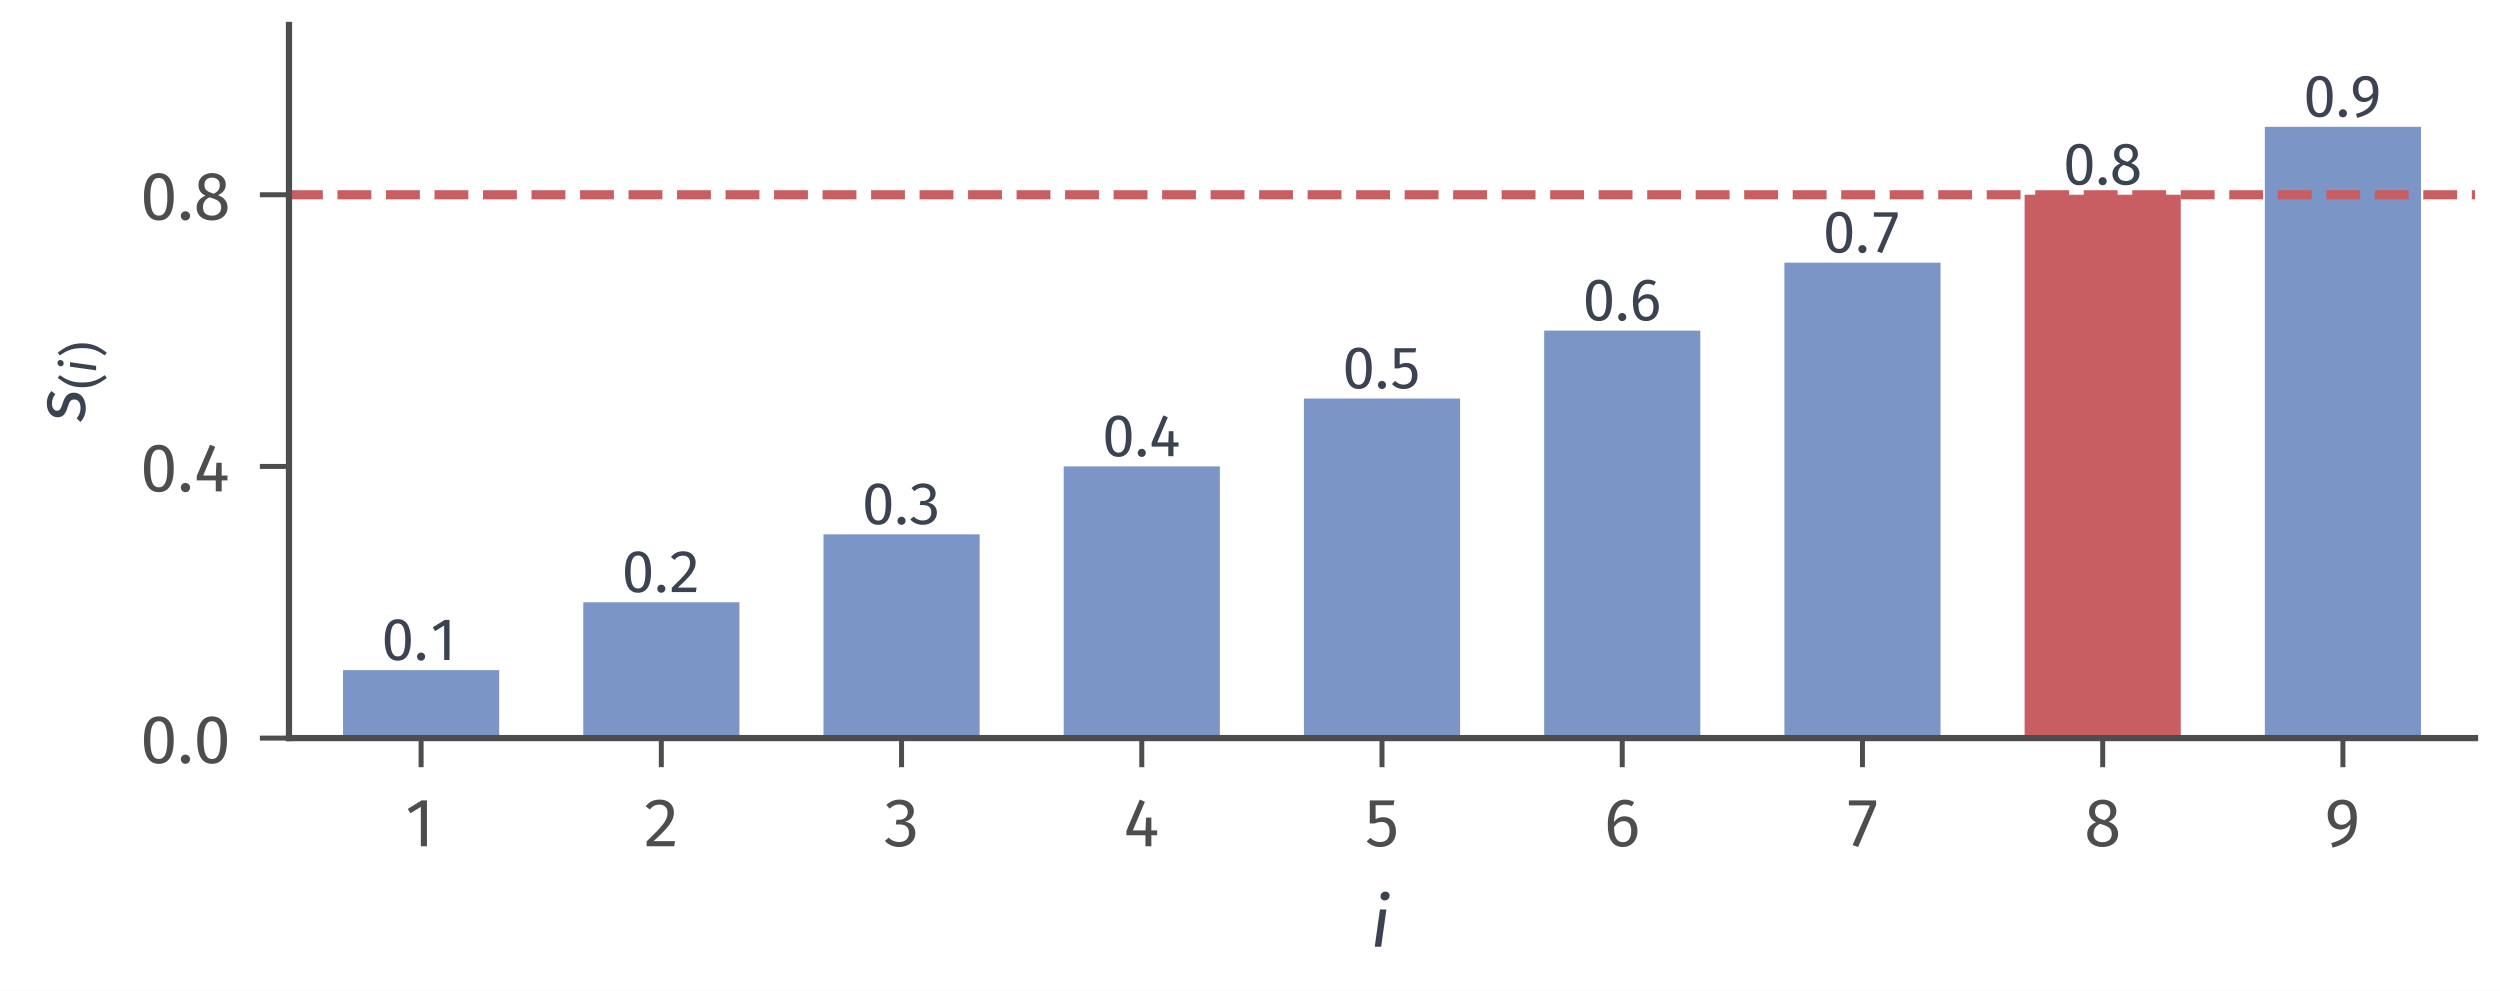
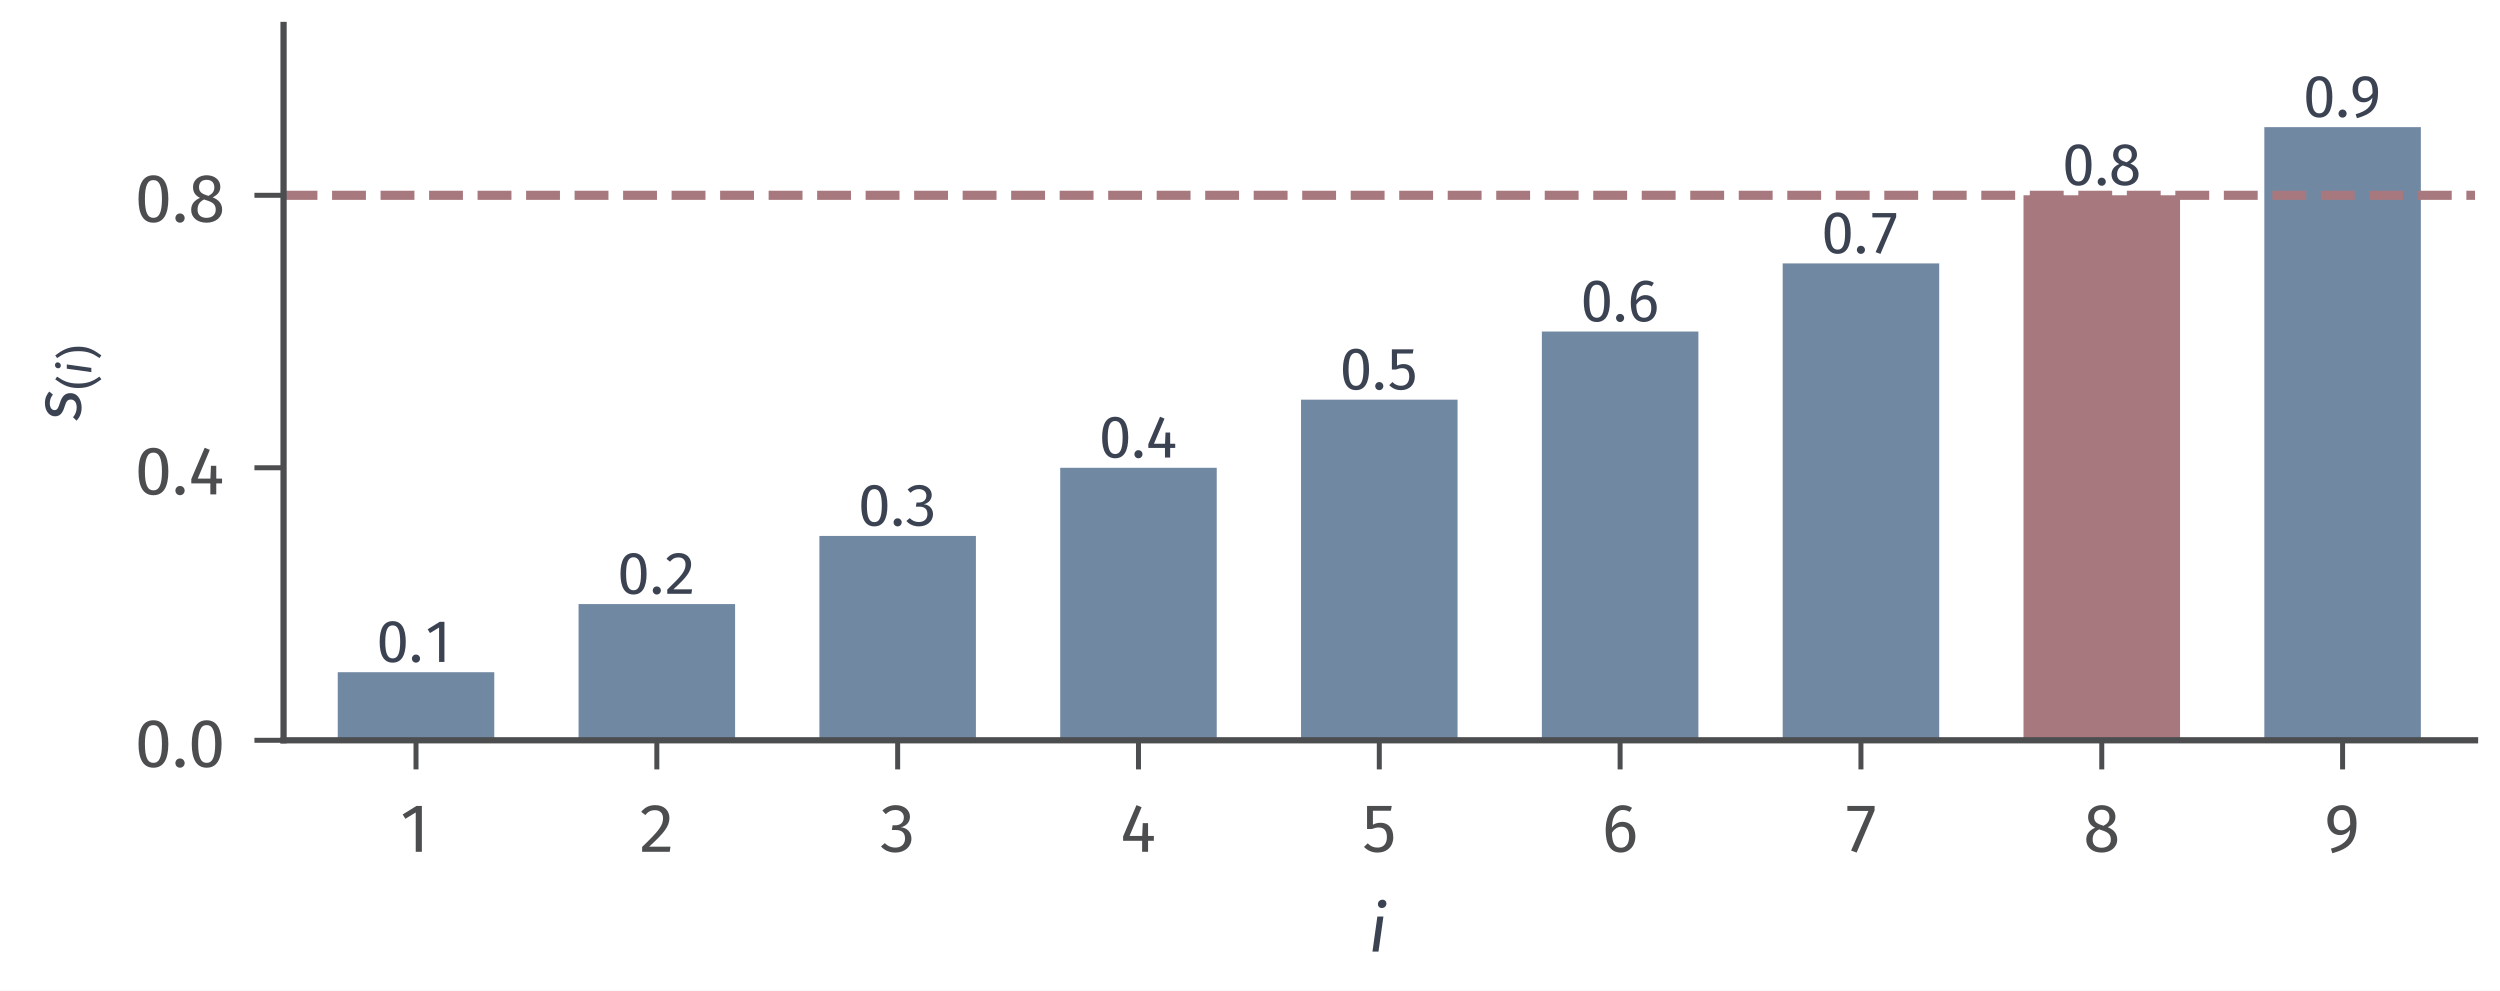
<svg xmlns="http://www.w3.org/2000/svg" xmlns:xlink="http://www.w3.org/1999/xlink" width="300.472pt" height="119.055pt" viewBox="0 0 300.472 119.055" version="1.1">
  <defs>
    <style type="text/css">*{stroke-linejoin: round; stroke-linecap: butt}</style>
  </defs>
  <g id="figure_1">
    <g id="patch_1">
      <path d="M 0 119.055  L 300.472 119.055  L 300.472 0  L 0 0  z " style="fill: #ffffff" />
    </g>
    <g id="axes_1">
      <g id="patch_2">
-         <path d="M 34.732 88.709  L 297.472 88.709  L 297.472 3  L 34.732 3  z " style="fill: #ffffff" />
+         <path d="M 34.08 88.975  L 297.472 88.975  L 297.472 3  L 34.08 3  z " style="fill: #ffffff" />
      </g>
      <g id="patch_3">
-         <path d="M 41.228 88.709  L 59.995 88.709  L 59.995 80.546  L 41.228 80.546  z " clip-path="url(#p3d51fe8ece)" style="fill: #7b95c6" />
+         <path d="M 40.593 88.975  L 59.406 88.975  L 59.406 80.787  L 40.593 80.787  z " clip-path="url(#p58e2f1d47c)" style="fill: #7188a3" />
      </g>
      <g id="patch_4">
-         <path d="M 70.101 88.709  L 88.868 88.709  L 88.868 72.383  L 70.101 72.383  z " clip-path="url(#p3d51fe8ece)" style="fill: #7b95c6" />
+         <path d="M 69.537 88.975  L 88.351 88.975  L 88.351 72.599  L 69.537 72.599  z " clip-path="url(#p58e2f1d47c)" style="fill: #7188a3" />
      </g>
      <g id="patch_5">
-         <path d="M 98.973 88.709  L 117.74 88.709  L 117.74 64.221  L 98.973 64.221  z " clip-path="url(#p3d51fe8ece)" style="fill: #7b95c6" />
+         <path d="M 98.481 88.975  L 117.295 88.975  L 117.295 64.411  L 98.481 64.411  z " clip-path="url(#p58e2f1d47c)" style="fill: #7188a3" />
      </g>
      <g id="patch_6">
-         <path d="M 127.846 88.709  L 146.613 88.709  L 146.613 56.058  L 127.846 56.058  z " clip-path="url(#p3d51fe8ece)" style="fill: #7b95c6" />
+         <path d="M 127.425 88.975  L 146.239 88.975  L 146.239 56.223  L 127.425 56.223  z " clip-path="url(#p58e2f1d47c)" style="fill: #7188a3" />
      </g>
      <g id="patch_7">
-         <path d="M 156.718 88.709  L 175.486 88.709  L 175.486 47.895  L 156.718 47.895  z " clip-path="url(#p3d51fe8ece)" style="fill: #7b95c6" />
+         <path d="M 156.369 88.975  L 175.183 88.975  L 175.183 48.035  L 156.369 48.035  z " clip-path="url(#p58e2f1d47c)" style="fill: #7188a3" />
      </g>
      <g id="patch_8">
-         <path d="M 185.591 88.709  L 204.358 88.709  L 204.358 39.732  L 185.591 39.732  z " clip-path="url(#p3d51fe8ece)" style="fill: #7b95c6" />
+         <path d="M 185.314 88.975  L 204.127 88.975  L 204.127 39.847  L 185.314 39.847  z " clip-path="url(#p58e2f1d47c)" style="fill: #7188a3" />
      </g>
      <g id="patch_9">
-         <path d="M 214.464 88.709  L 233.231 88.709  L 233.231 31.57  L 214.464 31.57  z " clip-path="url(#p3d51fe8ece)" style="fill: #7b95c6" />
+         <path d="M 214.258 88.975  L 233.071 88.975  L 233.071 31.658  L 214.258 31.658  z " clip-path="url(#p58e2f1d47c)" style="fill: #7188a3" />
      </g>
      <g id="patch_10">
-         <path d="M 243.336 88.709  L 262.103 88.709  L 262.103 23.407  L 243.336 23.407  z " clip-path="url(#p3d51fe8ece)" style="fill: #c85e62" />
+         <path d="M 243.202 88.975  L 262.016 88.975  L 262.016 23.47  L 243.202 23.47  z " clip-path="url(#p58e2f1d47c)" style="fill: #a7787d" />
      </g>
      <g id="patch_11">
-         <path d="M 272.209 88.709  L 290.976 88.709  L 290.976 15.244  L 272.209 15.244  z " clip-path="url(#p3d51fe8ece)" style="fill: #7b95c6" />
+         <path d="M 272.146 88.975  L 290.96 88.975  L 290.96 15.282  L 272.146 15.282  z " clip-path="url(#p58e2f1d47c)" style="fill: #7188a3" />
      </g>
      <g id="matplotlib.axis_1">
        <g id="xtick_1">
          <g id="line2d_1">
            <defs>
-               <path id="mf9ad0ea621" d="M 0 0  L 0 3.5  " style="stroke: #4c4d4f; stroke-width: 0.6" />
+               <path id="m68aa1417f5" d="M 0 0  L 0 3.5  " style="stroke: #4c4d4f; stroke-width: 0.6" />
            </defs>
            <g>
-               <use xlink:href="#mf9ad0ea621" x="50.612" y="88.709" style="fill: #4c4d4f; stroke: #4c4d4f; stroke-width: 0.6" />
+               <use xlink:href="#m68aa1417f5" x="50" y="88.975" style="fill: #4c4d4f; stroke: #4c4d4f; stroke-width: 0.6" />
            </g>
          </g>
          <g id="text_1">
-             <g style="fill: #4c4d4f" transform="translate(48.37166 101.7086) scale(0.08 -0.08)">
-               <defs>
-                 <path id="FiraMath-Regular-31" d="M 1766 0  L 2355 0  L 2355 4410  L 1837 4410  L 512 3590  L 768 3174  L 1766 3782  L 1766 0  z " transform="scale(0.015625)" />
-               </defs>
-               <use xlink:href="#FiraMath-Regular-31" />
+             <g style="fill: #4c4d4f" transform="translate(47.75953 102.3749) scale(0.08 -0.08)">
+               <defs>
+                 <path id="FiraMath-Regular-12" d="M 1766 0  L 2355 0  L 2355 4410  L 1837 4410  L 512 3590  L 768 3174  L 1766 3782  L 1766 0  z " transform="scale(0.015625)" />
+               </defs>
+               <use xlink:href="#FiraMath-Regular-12" />
            </g>
          </g>
        </g>
        <g id="xtick_2">
          <g id="line2d_2">
            <g>
-               <use xlink:href="#mf9ad0ea621" x="79.484" y="88.709" style="fill: #4c4d4f; stroke: #4c4d4f; stroke-width: 0.6" />
+               <use xlink:href="#m68aa1417f5" x="78.944" y="88.975" style="fill: #4c4d4f; stroke: #4c4d4f; stroke-width: 0.6" />
            </g>
          </g>
          <g id="text_2">
-             <g style="fill: #4c4d4f" transform="translate(77.24424 101.7086) scale(0.08 -0.08)">
-               <defs>
-                 <path id="FiraMath-Regular-32" d="M 1651 4486  C 1043 4486 634 4269 288 3840  L 685 3533  C 960 3859 1197 4000 1619 4000  C 2099 4000 2387 3706 2387 3226  C 2387 2528 2016 2042 378 467  L 378 0  L 3034 0  L 3104 493  L 1050 493  C 2490 1805 3002 2451 3002 3251  C 3002 3949 2502 4486 1651 4486  z " transform="scale(0.015625)" />
-               </defs>
-               <use xlink:href="#FiraMath-Regular-32" />
+             <g style="fill: #4c4d4f" transform="translate(76.70371 102.3749) scale(0.08 -0.08)">
+               <defs>
+                 <path id="FiraMath-Regular-13" d="M 1651 4486  C 1043 4486 634 4269 288 3840  L 685 3533  C 960 3859 1197 4000 1619 4000  C 2099 4000 2387 3706 2387 3226  C 2387 2528 2016 2042 378 467  L 378 0  L 3034 0  L 3104 493  L 1050 493  C 2490 1805 3002 2451 3002 3251  C 3002 3949 2502 4486 1651 4486  z " transform="scale(0.015625)" />
+               </defs>
+               <use xlink:href="#FiraMath-Regular-13" />
            </g>
          </g>
        </g>
        <g id="xtick_3">
          <g id="line2d_3">
            <g>
-               <use xlink:href="#mf9ad0ea621" x="108.357" y="88.709" style="fill: #4c4d4f; stroke: #4c4d4f; stroke-width: 0.6" />
+               <use xlink:href="#m68aa1417f5" x="107.888" y="88.975" style="fill: #4c4d4f; stroke: #4c4d4f; stroke-width: 0.6" />
            </g>
          </g>
          <g id="text_3">
-             <g style="fill: #4c4d4f" transform="translate(106.1168 101.7086) scale(0.08 -0.08)">
-               <defs>
-                 <path id="FiraMath-Regular-33" d="M 1606 4486  C 1139 4486 704 4326 326 3968  L 646 3616  C 934 3885 1197 4019 1574 4019  C 2029 4019 2387 3763 2387 3296  C 2387 2784 1990 2547 1568 2547  L 1306 2547  L 1235 2093  L 1606 2093  C 2125 2093 2502 1888 2502 1274  C 2502 736 2144 403 1549 403  C 1190 403 832 544 563 832  L 192 518  C 531 109 1056 -77 1568 -77  C 2496 -77 3117 506 3117 1267  C 3117 1939 2624 2323 2099 2355  C 2592 2464 2976 2829 2976 3379  C 2976 3981 2451 4486 1606 4486  z " transform="scale(0.015625)" />
-               </defs>
-               <use xlink:href="#FiraMath-Regular-33" />
+             <g style="fill: #4c4d4f" transform="translate(105.6479 102.3749) scale(0.08 -0.08)">
+               <defs>
+                 <path id="FiraMath-Regular-14" d="M 1606 4486  C 1139 4486 704 4326 326 3968  L 646 3616  C 934 3885 1197 4019 1574 4019  C 2029 4019 2387 3763 2387 3296  C 2387 2784 1990 2547 1568 2547  L 1306 2547  L 1235 2093  L 1606 2093  C 2125 2093 2502 1888 2502 1274  C 2502 736 2144 403 1549 403  C 1190 403 832 544 563 832  L 192 518  C 531 109 1056 -77 1568 -77  C 2496 -77 3117 506 3117 1267  C 3117 1939 2624 2323 2099 2355  C 2592 2464 2976 2829 2976 3379  C 2976 3981 2451 4486 1606 4486  z " transform="scale(0.015625)" />
+               </defs>
+               <use xlink:href="#FiraMath-Regular-14" />
            </g>
          </g>
        </g>
        <g id="xtick_4">
          <g id="line2d_4">
            <g>
-               <use xlink:href="#mf9ad0ea621" x="137.229" y="88.709" style="fill: #4c4d4f; stroke: #4c4d4f; stroke-width: 0.6" />
+               <use xlink:href="#m68aa1417f5" x="136.832" y="88.975" style="fill: #4c4d4f; stroke: #4c4d4f; stroke-width: 0.6" />
            </g>
          </g>
          <g id="text_4">
-             <g style="fill: #4c4d4f" transform="translate(134.9894 101.7086) scale(0.08 -0.08)">
-               <defs>
-                 <path id="FiraMath-Regular-34" d="M 3270 1523  L 2714 1523  L 2714 2752  L 2202 2752  L 2150 1523  L 934 1523  L 2093 4282  L 1600 4486  L 314 1478  L 314 1056  L 2144 1056  L 2144 0  L 2714 0  L 2714 1056  L 3270 1056  L 3270 1523  z " transform="scale(0.015625)" />
-               </defs>
-               <use xlink:href="#FiraMath-Regular-34" />
+             <g style="fill: #4c4d4f" transform="translate(134.592 102.3749) scale(0.08 -0.08)">
+               <defs>
+                 <path id="FiraMath-Regular-15" d="M 3270 1523  L 2714 1523  L 2714 2752  L 2202 2752  L 2150 1523  L 934 1523  L 2093 4282  L 1600 4486  L 314 1478  L 314 1056  L 2144 1056  L 2144 0  L 2714 0  L 2714 1056  L 3270 1056  L 3270 1523  z " transform="scale(0.015625)" />
+               </defs>
+               <use xlink:href="#FiraMath-Regular-15" />
            </g>
          </g>
        </g>
        <g id="xtick_5">
          <g id="line2d_5">
            <g>
-               <use xlink:href="#mf9ad0ea621" x="166.102" y="88.709" style="fill: #4c4d4f; stroke: #4c4d4f; stroke-width: 0.6" />
+               <use xlink:href="#m68aa1417f5" x="165.776" y="88.975" style="fill: #4c4d4f; stroke: #4c4d4f; stroke-width: 0.6" />
            </g>
          </g>
          <g id="text_5">
-             <g style="fill: #4c4d4f" transform="translate(163.862 101.7086) scale(0.08 -0.08)">
-               <defs>
-                 <path id="FiraMath-Regular-35" d="M 2989 4410  L 614 4410  L 614 2189  L 1075 2189  C 1325 2285 1498 2336 1747 2336  C 2182 2336 2522 2106 2522 1414  C 2522 755 2182 403 1613 403  C 1242 403 941 538 678 813  L 320 467  C 659 128 1075 -77 1619 -77  C 2541 -77 3136 518 3136 1402  C 3136 2285 2643 2790 1926 2790  C 1670 2790 1440 2746 1178 2605  L 1178 3949  L 2906 3949  L 2989 4410  z " transform="scale(0.015625)" />
-               </defs>
-               <use xlink:href="#FiraMath-Regular-35" />
+             <g style="fill: #4c4d4f" transform="translate(163.5362 102.3749) scale(0.08 -0.08)">
+               <defs>
+                 <path id="FiraMath-Regular-16" d="M 2989 4410  L 614 4410  L 614 2189  L 1075 2189  C 1325 2285 1498 2336 1747 2336  C 2182 2336 2522 2106 2522 1414  C 2522 755 2182 403 1613 403  C 1242 403 941 538 678 813  L 320 467  C 659 128 1075 -77 1619 -77  C 2541 -77 3136 518 3136 1402  C 3136 2285 2643 2790 1926 2790  C 1670 2790 1440 2746 1178 2605  L 1178 3949  L 2906 3949  L 2989 4410  z " transform="scale(0.015625)" />
+               </defs>
+               <use xlink:href="#FiraMath-Regular-16" />
            </g>
          </g>
        </g>
        <g id="xtick_6">
          <g id="line2d_6">
            <g>
-               <use xlink:href="#mf9ad0ea621" x="194.975" y="88.709" style="fill: #4c4d4f; stroke: #4c4d4f; stroke-width: 0.6" />
+               <use xlink:href="#m68aa1417f5" x="194.72" y="88.975" style="fill: #4c4d4f; stroke: #4c4d4f; stroke-width: 0.6" />
            </g>
          </g>
          <g id="text_6">
-             <g style="fill: #4c4d4f" transform="translate(192.7345 101.7086) scale(0.08 -0.08)">
-               <defs>
-                 <path id="FiraMath-Regular-36" d="M 1869 390  C 1280 390 1024 838 1005 1818  C 1222 2176 1542 2413 1926 2413  C 2355 2413 2656 2176 2656 1466  C 2656 806 2387 390 1869 390  z M 2029 2880  C 1626 2880 1280 2707 998 2310  C 1024 3354 1408 4019 2048 4019  C 2285 4019 2509 3955 2707 3834  L 2938 4224  C 2688 4390 2400 4486 2054 4486  C 1024 4486 403 3539 403 2074  C 403 781 806 -77 1869 -77  C 2637 -77 3258 518 3258 1485  C 3258 2426 2688 2880 2029 2880  z " transform="scale(0.015625)" />
-               </defs>
-               <use xlink:href="#FiraMath-Regular-36" />
+             <g style="fill: #4c4d4f" transform="translate(192.4804 102.3749) scale(0.08 -0.08)">
+               <defs>
+                 <path id="FiraMath-Regular-17" d="M 1869 390  C 1280 390 1024 838 1005 1818  C 1222 2176 1542 2413 1926 2413  C 2355 2413 2656 2176 2656 1466  C 2656 806 2387 390 1869 390  z M 2029 2880  C 1626 2880 1280 2707 998 2310  C 1024 3354 1408 4019 2048 4019  C 2285 4019 2509 3955 2707 3834  L 2938 4224  C 2688 4390 2400 4486 2054 4486  C 1024 4486 403 3539 403 2074  C 403 781 806 -77 1869 -77  C 2637 -77 3258 518 3258 1485  C 3258 2426 2688 2880 2029 2880  z " transform="scale(0.015625)" />
+               </defs>
+               <use xlink:href="#FiraMath-Regular-17" />
            </g>
          </g>
        </g>
        <g id="xtick_7">
          <g id="line2d_7">
            <g>
-               <use xlink:href="#mf9ad0ea621" x="223.847" y="88.709" style="fill: #4c4d4f; stroke: #4c4d4f; stroke-width: 0.6" />
+               <use xlink:href="#m68aa1417f5" x="223.665" y="88.975" style="fill: #4c4d4f; stroke: #4c4d4f; stroke-width: 0.6" />
            </g>
          </g>
          <g id="text_7">
-             <g style="fill: #4c4d4f" transform="translate(221.6071 101.7086) scale(0.08 -0.08)">
-               <defs>
-                 <path id="FiraMath-Regular-37" d="M 3104 4410  L 486 4410  L 486 3930  L 2509 3930  L 845 115  L 1376 -77  L 3104 3968  L 3104 4410  z " transform="scale(0.015625)" />
-               </defs>
-               <use xlink:href="#FiraMath-Regular-37" />
+             <g style="fill: #4c4d4f" transform="translate(221.4246 102.3749) scale(0.08 -0.08)">
+               <defs>
+                 <path id="FiraMath-Regular-18" d="M 3104 4410  L 486 4410  L 486 3930  L 2509 3930  L 845 115  L 1376 -77  L 3104 3968  L 3104 4410  z " transform="scale(0.015625)" />
+               </defs>
+               <use xlink:href="#FiraMath-Regular-18" />
            </g>
          </g>
        </g>
        <g id="xtick_8">
          <g id="line2d_8">
            <g>
-               <use xlink:href="#mf9ad0ea621" x="252.72" y="88.709" style="fill: #4c4d4f; stroke: #4c4d4f; stroke-width: 0.6" />
+               <use xlink:href="#m68aa1417f5" x="252.609" y="88.975" style="fill: #4c4d4f; stroke: #4c4d4f; stroke-width: 0.6" />
            </g>
          </g>
          <g id="text_8">
-             <g style="fill: #4c4d4f" transform="translate(250.4797 101.7086) scale(0.08 -0.08)">
-               <defs>
-                 <path id="FiraMath-Regular-38" d="M 1779 390  C 1254 390 915 666 915 1165  C 915 1651 1120 1952 1549 2157  L 1690 2106  C 2432 1888 2662 1658 2662 1158  C 2662 710 2330 390 1779 390  z M 1792 4045  C 2253 4045 2528 3776 2528 3328  C 2528 2944 2362 2714 1965 2502  L 1914 2515  C 1357 2688 1056 2861 1056 3328  C 1056 3808 1338 4045 1792 4045  z M 2368 2362  C 2861 2611 3104 2918 3104 3360  C 3104 4134 2438 4486 1792 4486  C 1133 4486 480 4109 480 3334  C 480 2880 685 2541 1152 2310  C 621 2080 301 1722 301 1158  C 301 422 896 -77 1779 -77  C 2656 -77 3277 435 3277 1178  C 3277 1760 2944 2131 2368 2362  z " transform="scale(0.015625)" />
-               </defs>
-               <use xlink:href="#FiraMath-Regular-38" />
+             <g style="fill: #4c4d4f" transform="translate(250.3687 102.3749) scale(0.08 -0.08)">
+               <defs>
+                 <path id="FiraMath-Regular-19" d="M 1779 390  C 1254 390 915 666 915 1165  C 915 1651 1120 1952 1549 2157  L 1690 2106  C 2432 1888 2662 1658 2662 1158  C 2662 710 2330 390 1779 390  z M 1792 4045  C 2253 4045 2528 3776 2528 3328  C 2528 2944 2362 2714 1965 2502  L 1914 2515  C 1357 2688 1056 2861 1056 3328  C 1056 3808 1338 4045 1792 4045  z M 2368 2362  C 2861 2611 3104 2918 3104 3360  C 3104 4134 2438 4486 1792 4486  C 1133 4486 480 4109 480 3334  C 480 2880 685 2541 1152 2310  C 621 2080 301 1722 301 1158  C 301 422 896 -77 1779 -77  C 2656 -77 3277 435 3277 1178  C 3277 1760 2944 2131 2368 2362  z " transform="scale(0.015625)" />
+               </defs>
+               <use xlink:href="#FiraMath-Regular-19" />
            </g>
          </g>
        </g>
        <g id="xtick_9">
          <g id="line2d_9">
            <g>
-               <use xlink:href="#mf9ad0ea621" x="281.592" y="88.709" style="fill: #4c4d4f; stroke: #4c4d4f; stroke-width: 0.6" />
+               <use xlink:href="#m68aa1417f5" x="281.553" y="88.975" style="fill: #4c4d4f; stroke: #4c4d4f; stroke-width: 0.6" />
            </g>
          </g>
          <g id="text_9">
-             <g style="fill: #4c4d4f" transform="translate(279.3523 101.7086) scale(0.08 -0.08)">
-               <defs>
-                 <path id="FiraMath-Regular-39" d="M 1658 2067  C 1229 2067 934 2349 934 3008  C 934 3674 1222 4019 1722 4019  C 2272 4019 2541 3654 2522 2611  C 2310 2285 2029 2067 1658 2067  z M 1722 4486  C 966 4486 326 3968 326 3021  C 326 2144 858 1606 1536 1606  C 1984 1606 2323 1843 2509 2118  C 2470 1101 1773 608 672 301  L 806 -141  C 2413 314 3130 909 3130 2771  C 3130 3821 2662 4486 1722 4486  z " transform="scale(0.015625)" />
-               </defs>
-               <use xlink:href="#FiraMath-Regular-39" />
+             <g style="fill: #4c4d4f" transform="translate(279.3129 102.3749) scale(0.08 -0.08)">
+               <defs>
+                 <path id="FiraMath-Regular-1a" d="M 1658 2067  C 1229 2067 934 2349 934 3008  C 934 3674 1222 4019 1722 4019  C 2272 4019 2541 3654 2522 2611  C 2310 2285 2029 2067 1658 2067  z M 1722 4486  C 966 4486 326 3968 326 3021  C 326 2144 858 1606 1536 1606  C 1984 1606 2323 1843 2509 2118  C 2470 1101 1773 608 672 301  L 806 -141  C 2413 314 3130 909 3130 2771  C 3130 3821 2662 4486 1722 4486  z " transform="scale(0.015625)" />
+               </defs>
+               <use xlink:href="#FiraMath-Regular-1a" />
            </g>
          </g>
        </g>
        <g id="text_10">
-           <g style="fill: #3b4252" transform="translate(164.742 113.7874) scale(0.085 -0.085)">
+           <g style="fill: #3b4252" transform="translate(164.4962 114.3749) scale(0.08 -0.08)">
            <defs>
-               <path id="FiraMath-Regular-1d456" d="M 1421 3373  L 838 3373  L 365 0  L 947 0  L 1421 3373  z M 1267 4192  C 1517 4192 1709 4378 1709 4627  C 1709 4832 1562 4992 1331 4992  C 1082 4992 890 4806 890 4557  C 890 4352 1037 4192 1267 4192  z " transform="scale(0.015625)" />
+               <path id="FiraMath-Regular-4bb" d="M 1421 3373  L 838 3373  L 365 0  L 947 0  L 1421 3373  z M 1267 4192  C 1517 4192 1709 4378 1709 4627  C 1709 4832 1562 4992 1331 4992  C 1082 4992 890 4806 890 4557  C 890 4352 1037 4192 1267 4192  z " transform="scale(0.015625)" />
            </defs>
-             <use xlink:href="#FiraMath-Regular-1d456" />
+             <use xlink:href="#FiraMath-Regular-4bb" />
          </g>
        </g>
      </g>
      <g id="matplotlib.axis_2">
        <g id="ytick_1">
          <g id="line2d_10">
            <defs>
-               <path id="m7a3b4b9ed4" d="M 0 0  L -3.5 0  " style="stroke: #4c4d4f; stroke-width: 0.6" />
+               <path id="mc4189a62b6" d="M 0 0  L -3.5 0  " style="stroke: #4c4d4f; stroke-width: 0.6" />
            </defs>
            <g>
-               <use xlink:href="#m7a3b4b9ed4" x="34.732" y="88.709" style="fill: #4c4d4f; stroke: #4c4d4f; stroke-width: 0.6" />
+               <use xlink:href="#mc4189a62b6" x="34.08" y="88.975" style="fill: #4c4d4f; stroke: #4c4d4f; stroke-width: 0.6" />
            </g>
          </g>
          <g id="text_11">
-             <g style="fill: #4c4d4f" transform="translate(16.85174 91.70863) scale(0.08 -0.08)">
-               <defs>
-                 <path id="FiraMath-Regular-30" d="M 1792 4019  C 2323 4019 2611 3533 2611 2208  C 2611 877 2323 390 1792 390  C 1254 390 973 877 973 2208  C 973 3533 1254 4019 1792 4019  z M 1792 4486  C 832 4486 358 3699 358 2208  C 358 717 832 -77 1792 -77  C 2752 -77 3226 717 3226 2208  C 3226 3693 2752 4486 1792 4486  z " transform="scale(0.015625)" />
-                 <path id="FiraMath-Regular-2e" d="M 762 813  C 512 813 320 614 320 371  C 320 122 512 -77 762 -77  C 1018 -77 1210 122 1210 371  C 1210 614 1018 813 762 813  z " transform="scale(0.015625)" />
-               </defs>
-               <use xlink:href="#FiraMath-Regular-30" />
-               <use xlink:href="#FiraMath-Regular-2e" x="56" />
-               <use xlink:href="#FiraMath-Regular-30" x="80" />
+             <g style="fill: #4c4d4f" transform="translate(16.20024 92.17488) scale(0.08 -0.08)">
+               <defs>
+                 <path id="FiraMath-Regular-11" d="M 1792 4019  C 2323 4019 2611 3533 2611 2208  C 2611 877 2323 390 1792 390  C 1254 390 973 877 973 2208  C 973 3533 1254 4019 1792 4019  z M 1792 4486  C 832 4486 358 3699 358 2208  C 358 717 832 -77 1792 -77  C 2752 -77 3226 717 3226 2208  C 3226 3693 2752 4486 1792 4486  z " transform="scale(0.015625)" />
+                 <path id="FiraMath-Regular-f" d="M 762 813  C 512 813 320 614 320 371  C 320 122 512 -77 762 -77  C 1018 -77 1210 122 1210 371  C 1210 614 1018 813 762 813  z " transform="scale(0.015625)" />
+               </defs>
+               <use xlink:href="#FiraMath-Regular-11" />
+               <use xlink:href="#FiraMath-Regular-f" transform="translate(56 0)" />
+               <use xlink:href="#FiraMath-Regular-11" transform="translate(80 0)" />
            </g>
          </g>
        </g>
        <g id="ytick_2">
          <g id="line2d_11">
            <g>
-               <use xlink:href="#m7a3b4b9ed4" x="34.732" y="56.058" style="fill: #4c4d4f; stroke: #4c4d4f; stroke-width: 0.6" />
+               <use xlink:href="#mc4189a62b6" x="34.08" y="56.223" style="fill: #4c4d4f; stroke: #4c4d4f; stroke-width: 0.6" />
            </g>
          </g>
          <g id="text_12">
-             <g style="fill: #4c4d4f" transform="translate(16.85174 59.05781) scale(0.08 -0.08)">
-               <use xlink:href="#FiraMath-Regular-30" />
-               <use xlink:href="#FiraMath-Regular-2e" x="56" />
-               <use xlink:href="#FiraMath-Regular-34" x="80" />
+             <g style="fill: #4c4d4f" transform="translate(16.20024 59.42263) scale(0.08 -0.08)">
+               <use xlink:href="#FiraMath-Regular-11" />
+               <use xlink:href="#FiraMath-Regular-f" transform="translate(56 0)" />
+               <use xlink:href="#FiraMath-Regular-15" transform="translate(80 0)" />
            </g>
          </g>
        </g>
        <g id="ytick_3">
          <g id="line2d_12">
            <g>
-               <use xlink:href="#m7a3b4b9ed4" x="34.732" y="23.407" style="fill: #4c4d4f; stroke: #4c4d4f; stroke-width: 0.6" />
+               <use xlink:href="#mc4189a62b6" x="34.08" y="23.47" style="fill: #4c4d4f; stroke: #4c4d4f; stroke-width: 0.6" />
            </g>
          </g>
          <g id="text_13">
-             <g style="fill: #4c4d4f" transform="translate(16.85174 26.407) scale(0.08 -0.08)">
-               <use xlink:href="#FiraMath-Regular-30" />
-               <use xlink:href="#FiraMath-Regular-2e" x="56" />
-               <use xlink:href="#FiraMath-Regular-38" x="80" />
+             <g style="fill: #4c4d4f" transform="translate(16.20024 26.67039) scale(0.08 -0.08)">
+               <use xlink:href="#FiraMath-Regular-11" />
+               <use xlink:href="#FiraMath-Regular-f" transform="translate(56 0)" />
+               <use xlink:href="#FiraMath-Regular-19" transform="translate(80 0)" />
            </g>
          </g>
        </g>
        <g id="text_14">
-           <g style="fill: #3b4252" transform="translate(10.21674 50.95443) rotate(-90) scale(0.085 -0.085)">
+           <g style="fill: #3b4252" transform="translate(9.72024 50.78756) rotate(-90) scale(0.08 -0.08)">
            <defs>
-               <path id="FiraMath-Regular-1d460" d="M 1875 3450  C 998 3450 602 2938 602 2490  C 602 2029 858 1766 1504 1568  C 2042 1402 2214 1286 2214 947  C 2214 723 2048 397 1453 397  C 1075 397 762 538 512 749  L 179 410  C 442 154 838 -77 1427 -77  C 2131 -77 2829 256 2829 1005  C 2829 1536 2509 1818 1875 2016  C 1421 2157 1197 2259 1197 2528  C 1197 2810 1459 2982 1869 2982  C 2163 2982 2445 2880 2694 2682  L 2982 3034  C 2694 3290 2342 3450 1875 3450  z " transform="scale(0.015625)" />
-               <path id="FiraMath-Regular-28" d="M 1446 4960  C 819 4070 256 3309 256 1792  C 256 275 819 -486 1446 -1376  L 1818 -1120  C 1242 -269 870 422 870 1792  C 870 3168 1242 3853 1818 4704  L 1446 4960  z " transform="scale(0.015625)" />
-               <path id="FiraMath-Regular-29" d="M 627 4960  L 256 4704  C 832 3853 1203 3168 1203 1792  C 1203 422 832 -269 256 -1120  L 627 -1376  C 1254 -486 1818 275 1818 1792  C 1818 3309 1254 4070 627 4960  z " transform="scale(0.015625)" />
+               <path id="FiraMath-Regular-4c5" d="M 1875 3450  C 998 3450 602 2938 602 2490  C 602 2029 858 1766 1504 1568  C 2042 1402 2214 1286 2214 947  C 2214 723 2048 397 1453 397  C 1075 397 762 538 512 749  L 179 410  C 442 154 838 -77 1427 -77  C 2131 -77 2829 256 2829 1005  C 2829 1536 2509 1818 1875 2016  C 1421 2157 1197 2259 1197 2528  C 1197 2810 1459 2982 1869 2982  C 2163 2982 2445 2880 2694 2682  L 2982 3034  C 2694 3290 2342 3450 1875 3450  z " transform="scale(0.015625)" />
+               <path id="FiraMath-Regular-9" d="M 1446 4960  C 819 4070 256 3309 256 1792  C 256 275 819 -486 1446 -1376  L 1818 -1120  C 1242 -269 870 422 870 1792  C 870 3168 1242 3853 1818 4704  L 1446 4960  z " transform="scale(0.015625)" />
+               <path id="FiraMath-Regular-a" d="M 627 4960  L 256 4704  C 832 3853 1203 3168 1203 1792  C 1203 422 832 -269 256 -1120  L 627 -1376  C 1254 -486 1818 275 1818 1792  C 1818 3309 1254 4070 627 4960  z " transform="scale(0.015625)" />
            </defs>
-             <use xlink:href="#FiraMath-Regular-1d460" transform="translate(0 0.09375)" />
-             <use xlink:href="#FiraMath-Regular-28" transform="translate(49.09999 -15.71719) scale(0.7)" />
-             <use xlink:href="#FiraMath-Regular-1d456" transform="translate(71.77999 -15.71719) scale(0.7)" />
-             <use xlink:href="#FiraMath-Regular-29" transform="translate(94.10998 -15.71719) scale(0.7)" />
+             <use xlink:href="#FiraMath-Regular-4c5" transform="translate(0 0.09375)" />
+             <use xlink:href="#FiraMath-Regular-9" transform="translate(49.09996 -15.71719) scale(0.7)" />
+             <use xlink:href="#FiraMath-Regular-4bb" transform="translate(71.77993 -15.71719) scale(0.7)" />
+             <use xlink:href="#FiraMath-Regular-a" transform="translate(94.10991 -15.71719) scale(0.7)" />
          </g>
        </g>
      </g>
      <g id="line2d_13">
-         <path d="M 34.732 23.407  L 297.472 23.407  " clip-path="url(#p3d51fe8ece)" style="fill: none; stroke-dasharray: 4.07,1.76; stroke-dashoffset: 0; stroke: #c85e62; stroke-width: 1.1" />
+         <path d="M 34.08 23.47  L 297.472 23.47  " clip-path="url(#p58e2f1d47c)" style="fill: none; stroke-dasharray: 4.07,1.76; stroke-dashoffset: 0; stroke: #a7787d; stroke-width: 1.1" />
      </g>
      <g id="patch_12">
-         <path d="M 34.732 88.709  L 34.732 3  " style="fill: none; stroke: #4c4d4f; stroke-width: 0.75; stroke-linejoin: miter; stroke-linecap: square" />
+         <path d="M 34.08 88.975  L 34.08 3  " style="fill: none; stroke: #4c4d4f; stroke-width: 0.75; stroke-linejoin: miter; stroke-linecap: square" />
      </g>
      <g id="patch_13">
-         <path d="M 34.732 88.709  L 297.472 88.709  " style="fill: none; stroke: #4c4d4f; stroke-width: 0.75; stroke-linejoin: miter; stroke-linecap: square" />
+         <path d="M 34.08 88.975  L 297.472 88.975  " style="fill: none; stroke: #4c4d4f; stroke-width: 0.75; stroke-linejoin: miter; stroke-linecap: square" />
      </g>
      <g id="text_15">
-         <g style="fill: #3b4252" transform="translate(45.85166 79.32152) scale(0.07 -0.07)">
-           <use xlink:href="#FiraMath-Regular-30" />
-           <use xlink:href="#FiraMath-Regular-2e" x="56" />
-           <use xlink:href="#FiraMath-Regular-31" x="80" />
+         <g style="fill: #3b4252" transform="translate(45.23953 79.55861) scale(0.07 -0.07)">
+           <use xlink:href="#FiraMath-Regular-11" />
+           <use xlink:href="#FiraMath-Regular-f" transform="translate(56 0)" />
+           <use xlink:href="#FiraMath-Regular-12" transform="translate(80 0)" />
        </g>
      </g>
      <g id="text_16">
-         <g style="fill: #3b4252" transform="translate(74.72424 71.15882) scale(0.07 -0.07)">
-           <use xlink:href="#FiraMath-Regular-30" />
-           <use xlink:href="#FiraMath-Regular-2e" x="56" />
-           <use xlink:href="#FiraMath-Regular-32" x="80" />
+         <g style="fill: #3b4252" transform="translate(74.18371 71.37055) scale(0.07 -0.07)">
+           <use xlink:href="#FiraMath-Regular-11" />
+           <use xlink:href="#FiraMath-Regular-f" transform="translate(56 0)" />
+           <use xlink:href="#FiraMath-Regular-13" transform="translate(80 0)" />
        </g>
      </g>
      <g id="text_17">
-         <g style="fill: #3b4252" transform="translate(103.5968 62.99611) scale(0.07 -0.07)">
-           <use xlink:href="#FiraMath-Regular-30" />
-           <use xlink:href="#FiraMath-Regular-2e" x="56" />
-           <use xlink:href="#FiraMath-Regular-33" x="80" />
+         <g style="fill: #3b4252" transform="translate(103.1279 63.18249) scale(0.07 -0.07)">
+           <use xlink:href="#FiraMath-Regular-11" />
+           <use xlink:href="#FiraMath-Regular-f" transform="translate(56 0)" />
+           <use xlink:href="#FiraMath-Regular-14" transform="translate(80 0)" />
        </g>
      </g>
      <g id="text_18">
-         <g style="fill: #3b4252" transform="translate(132.4694 54.83341) scale(0.07 -0.07)">
-           <use xlink:href="#FiraMath-Regular-30" />
-           <use xlink:href="#FiraMath-Regular-2e" x="56" />
-           <use xlink:href="#FiraMath-Regular-34" x="80" />
+         <g style="fill: #3b4252" transform="translate(132.072 54.99443) scale(0.07 -0.07)">
+           <use xlink:href="#FiraMath-Regular-11" />
+           <use xlink:href="#FiraMath-Regular-f" transform="translate(56 0)" />
+           <use xlink:href="#FiraMath-Regular-15" transform="translate(80 0)" />
        </g>
      </g>
      <g id="text_19">
-         <g style="fill: #3b4252" transform="translate(161.342 46.6707) scale(0.07 -0.07)">
-           <use xlink:href="#FiraMath-Regular-30" />
-           <use xlink:href="#FiraMath-Regular-2e" x="56" />
-           <use xlink:href="#FiraMath-Regular-35" x="80" />
+         <g style="fill: #3b4252" transform="translate(161.0162 46.80636) scale(0.07 -0.07)">
+           <use xlink:href="#FiraMath-Regular-11" />
+           <use xlink:href="#FiraMath-Regular-f" transform="translate(56 0)" />
+           <use xlink:href="#FiraMath-Regular-16" transform="translate(80 0)" />
        </g>
      </g>
      <g id="text_20">
-         <g style="fill: #3b4252" transform="translate(190.2145 38.508) scale(0.07 -0.07)">
-           <use xlink:href="#FiraMath-Regular-30" />
-           <use xlink:href="#FiraMath-Regular-2e" x="56" />
-           <use xlink:href="#FiraMath-Regular-36" x="80" />
+         <g style="fill: #3b4252" transform="translate(189.9604 38.6183) scale(0.07 -0.07)">
+           <use xlink:href="#FiraMath-Regular-11" />
+           <use xlink:href="#FiraMath-Regular-f" transform="translate(56 0)" />
+           <use xlink:href="#FiraMath-Regular-17" transform="translate(80 0)" />
        </g>
      </g>
      <g id="text_21">
-         <g style="fill: #3b4252" transform="translate(219.0871 30.3453) scale(0.07 -0.07)">
-           <use xlink:href="#FiraMath-Regular-30" />
-           <use xlink:href="#FiraMath-Regular-2e" x="56" />
-           <use xlink:href="#FiraMath-Regular-37" x="80" />
+         <g style="fill: #3b4252" transform="translate(218.9046 30.43024) scale(0.07 -0.07)">
+           <use xlink:href="#FiraMath-Regular-11" />
+           <use xlink:href="#FiraMath-Regular-f" transform="translate(56 0)" />
+           <use xlink:href="#FiraMath-Regular-18" transform="translate(80 0)" />
        </g>
      </g>
      <g id="text_22">
-         <g style="fill: #3b4252" transform="translate(247.9597 22.18259) scale(0.07 -0.07)">
-           <use xlink:href="#FiraMath-Regular-30" />
-           <use xlink:href="#FiraMath-Regular-2e" x="56" />
-           <use xlink:href="#FiraMath-Regular-38" x="80" />
+         <g style="fill: #3b4252" transform="translate(247.8487 22.24218) scale(0.07 -0.07)">
+           <use xlink:href="#FiraMath-Regular-11" />
+           <use xlink:href="#FiraMath-Regular-f" transform="translate(56 0)" />
+           <use xlink:href="#FiraMath-Regular-19" transform="translate(80 0)" />
        </g>
      </g>
      <g id="text_23">
-         <g style="fill: #3b4252" transform="translate(276.8323 14.01989) scale(0.07 -0.07)">
-           <use xlink:href="#FiraMath-Regular-30" />
-           <use xlink:href="#FiraMath-Regular-2e" x="56" />
-           <use xlink:href="#FiraMath-Regular-39" x="80" />
+         <g style="fill: #3b4252" transform="translate(276.7929 14.05412) scale(0.07 -0.07)">
+           <use xlink:href="#FiraMath-Regular-11" />
+           <use xlink:href="#FiraMath-Regular-f" transform="translate(56 0)" />
+           <use xlink:href="#FiraMath-Regular-1a" transform="translate(80 0)" />
        </g>
      </g>
    </g>
  </g>
  <defs>
-     <clipPath id="p3d51fe8ece">
-       <rect x="34.732" y="3" width="262.74" height="85.708" />
+     <clipPath id="p58e2f1d47c">
+       <rect x="34.08" y="3" width="263.392" height="85.975" />
    </clipPath>
  </defs>
</svg>
